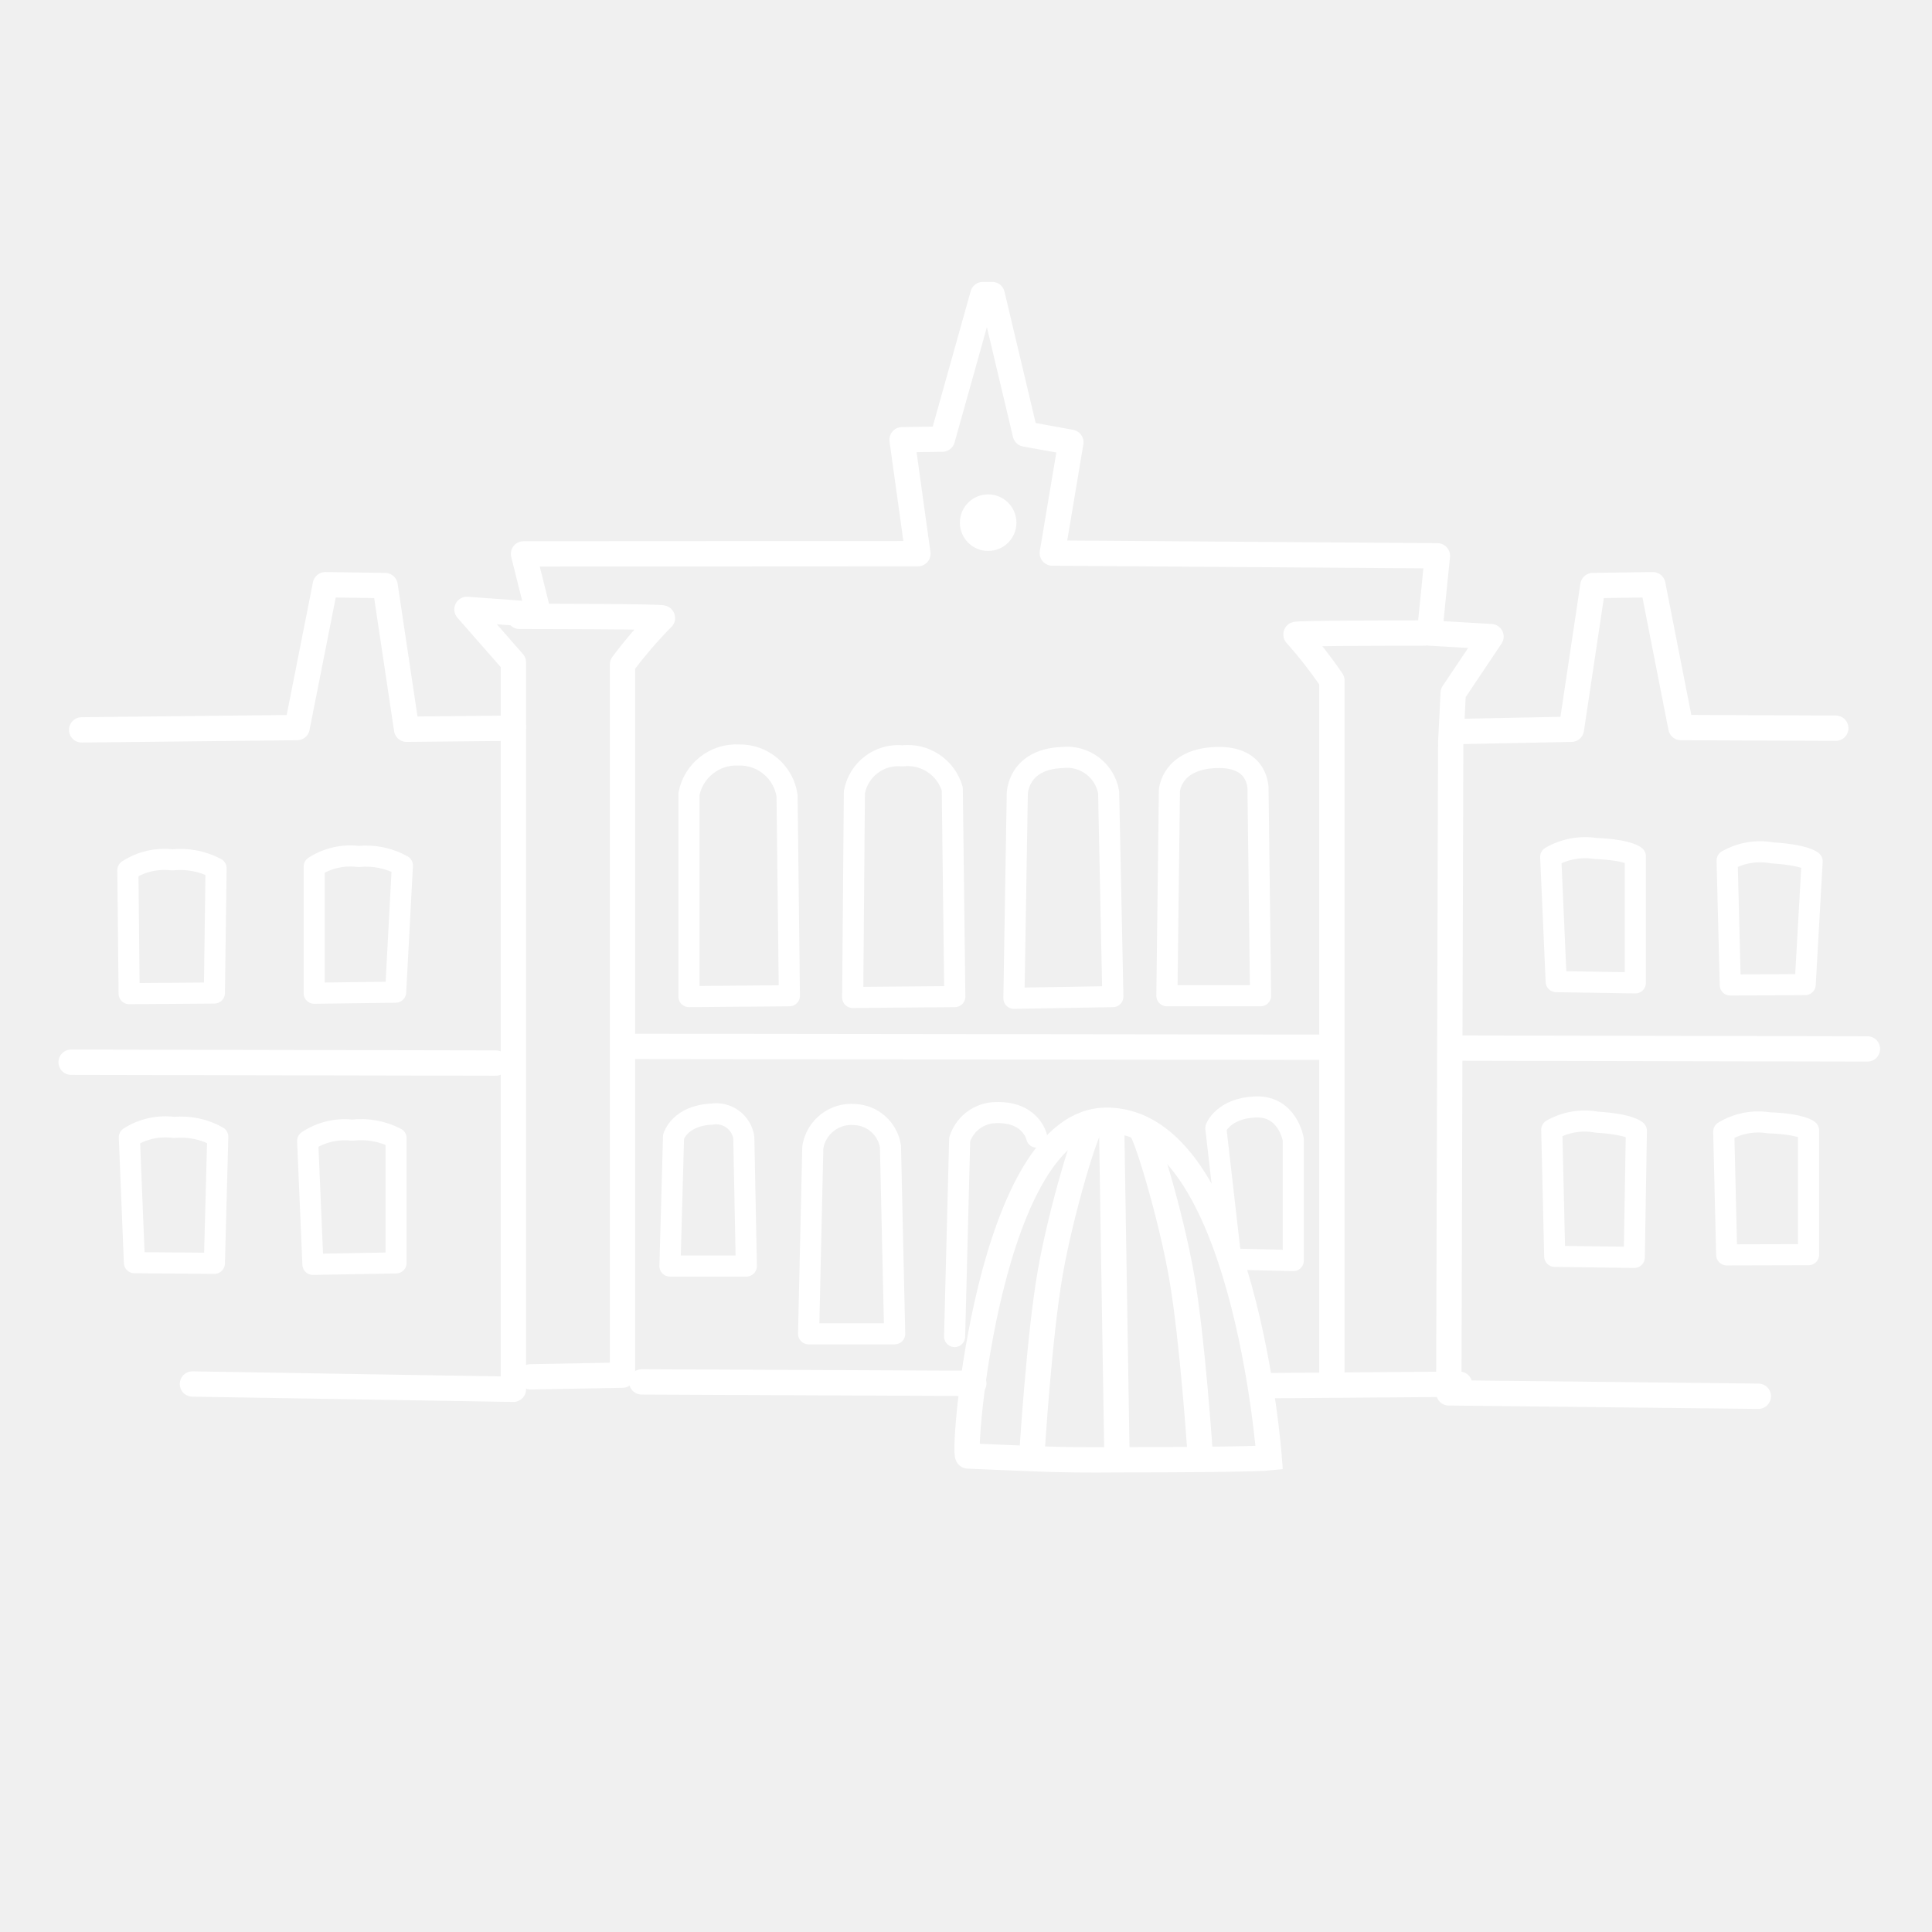
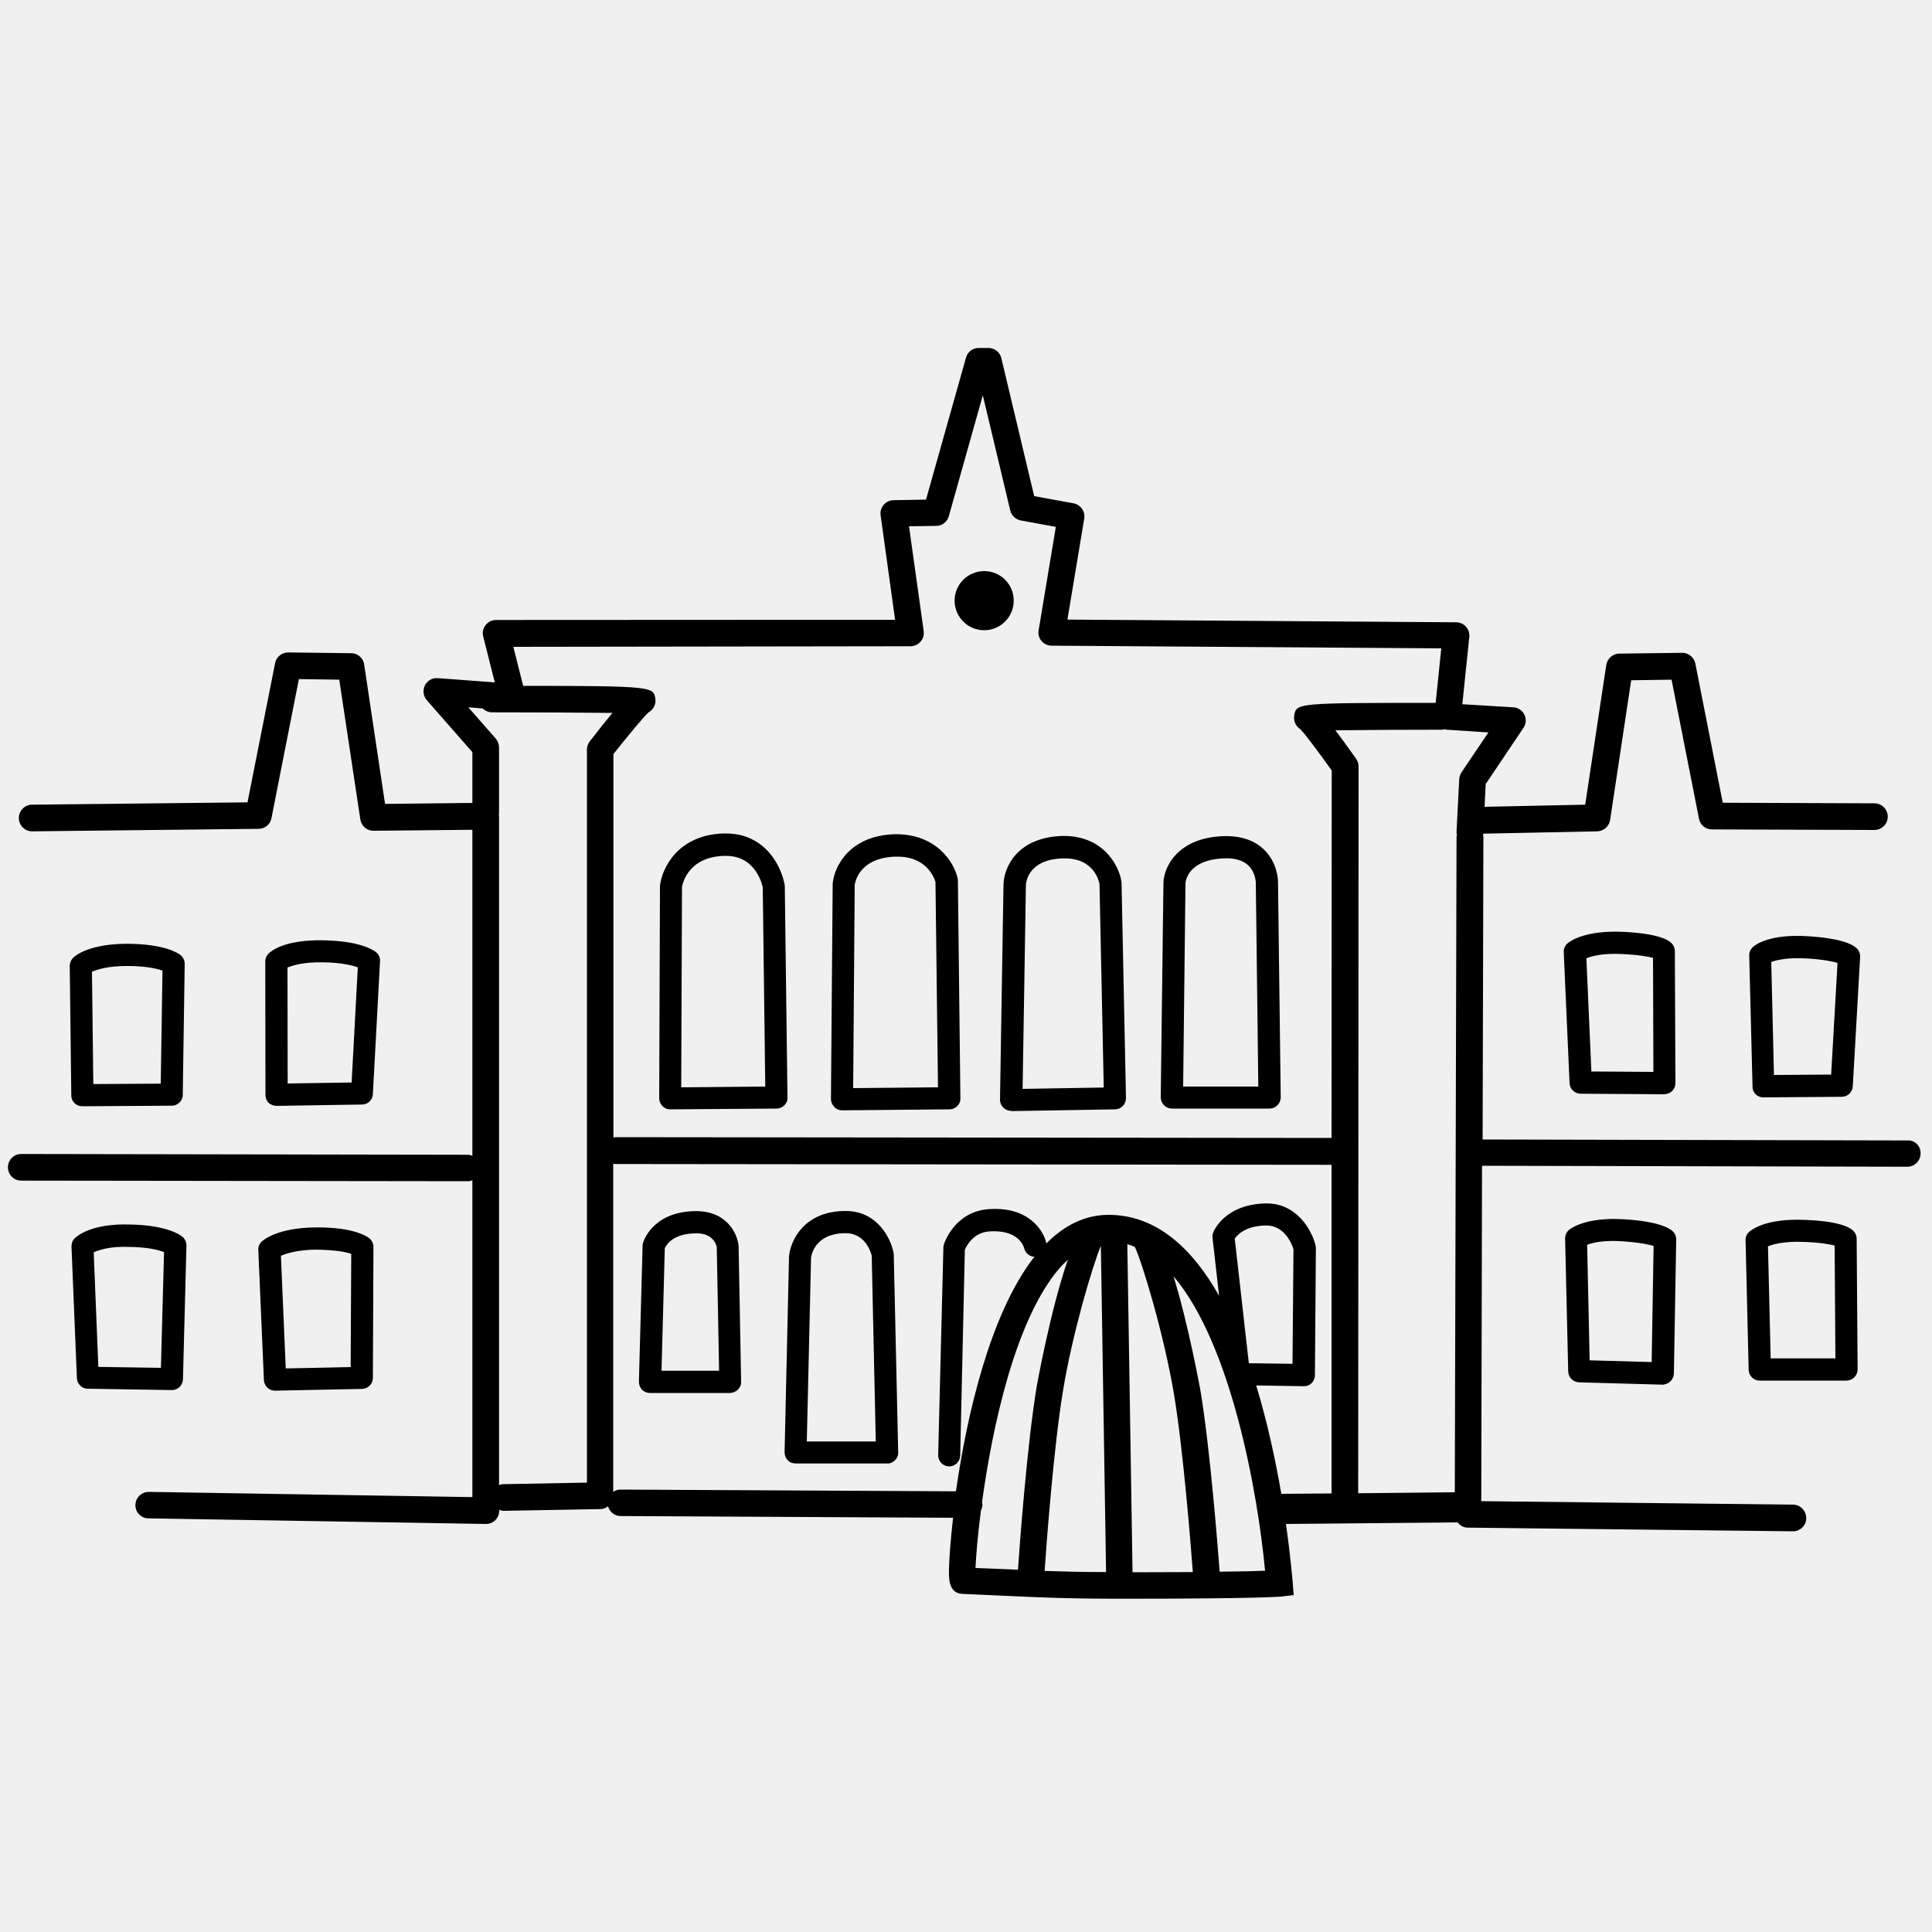
- <svg xmlns="http://www.w3.org/2000/svg" id="Layer_1" data-name="Layer 1" viewBox="0 0 91.56 91.56">
-   <defs>
-     <style>.cls-1,.cls-3,.cls-4{fill:none;stroke:#fff;}.cls-1,.cls-3{stroke-linecap:round;stroke-linejoin:round;}.cls-1,.cls-4{stroke-width:1.2px;}.cls-2{fill:#fff;}.cls-4{stroke-miterlimit:10;}</style>
-   </defs>
-   <polyline class="cls-1" points="3.87 34.59 14.08 34.48 15.42 27.71 18.25 27.75 19.27 34.56 24.33 34.51 24.33 65.84 9.12 65.59" />
-   <polyline class="cls-1" points="83.33 66.17 68.66 66.01 68.75 35.42" />
-   <polyline class="cls-1" points="24.33 34.38 24.33 31.39 22.13 28.88 25.53 29.13 24.81 26.25 43.5 26.24 42.75 20.84 44.66 20.81 46.58 13.96 47.02 13.96 48.59 20.57 50.75 20.96 49.87 26.21 68.12 26.34 67.75 30 70.66 30.17 68.87 32.84 68.75 35.22" />
-   <circle class="cls-2" cx="46.83" cy="24.77" r="1.34" />
-   <path class="cls-3" d="M32.65,47.23l0-9.6a2.29,2.29,0,0,1,2.36-1.85,2.26,2.26,0,0,1,2.29,1.93l.11,9.48Z" />
-   <path class="cls-3" d="M40.41,47.27l.08-9.72a2.11,2.11,0,0,1,2.28-1.73,2.2,2.2,0,0,1,2.36,1.57l.12,9.84Z" />
-   <path class="cls-3" d="M48.05,47.31l.16-9.68s0-1.65,2.13-1.73a2,2,0,0,1,2.2,1.65l.2,9.68Z" />
-   <path class="cls-3" d="M55.3,47.19l.12-9.72s.08-1.49,2.2-1.57,2,1.57,2,1.57l.12,9.72Z" />
-   <path class="cls-1" d="M24.62,29.21s7,0,6.77.08a21.54,21.54,0,0,0-1.89,2.2V65.17l-4.36.08" />
-   <line class="cls-1" x1="30.41" y1="65.49" x2="46.15" y2="65.56" />
-   <line class="cls-1" x1="59.91" y1="65.67" x2="69.17" y2="65.6" />
-   <path class="cls-3" d="M31.75,60l.17-6.13s.28-1,1.81-1.07a1.32,1.32,0,0,1,1.52,1.12L35.37,60Z" />
-   <path class="cls-3" d="M58.33,59.67l-.71-6.21s.35-.94,1.88-1S61.29,54,61.29,54l0,5.74Z" />
-   <path class="cls-3" d="M38.32,63.21l.2-8.84a1.85,1.85,0,0,1,2-1.55,1.79,1.79,0,0,1,1.68,1.51l.2,8.88Z" />
-   <path class="cls-3" d="M45.24,63.34,45.48,54A1.83,1.83,0,0,1,47,52.74c1.85-.16,2.13,1.15,2.13,1.15" />
-   <path class="cls-1" d="M67.5,30s-6.29,0-6.08.07a21.85,21.85,0,0,1,1.7,2.18V65.37" />
-   <line class="cls-1" x1="3.37" y1="50.34" x2="23.5" y2="50.38" />
-   <line class="cls-1" x1="68.83" y1="49.67" x2="88.5" y2="49.71" />
-   <line class="cls-1" x1="62.99" y1="49.63" x2="30.17" y2="49.59" />
-   <path class="cls-4" d="M45.87,69c-.3,0,1-15.91,6.57-15.91,6.53,0,7.71,16,7.71,16s-.8.09-7.06.09C49.87,69.21,48.9,69.12,45.87,69Z" />
-   <path class="cls-1" d="M51.77,53.26c-.24,0-1.48,4.09-2,7.07s-.86,8.49-.86,8.49" />
-   <line class="cls-1" x1="52.68" y1="53.26" x2="52.93" y2="68.78" />
-   <path class="cls-1" d="M54,53.43c.24,0,1.48,4.09,2,7.07s.88,8.45.88,8.45" />
-   <path class="cls-3" d="M6.37,59.84,6.13,53.9a3.18,3.18,0,0,1,2.12-.47,3.54,3.54,0,0,1,2.07.44l-.16,6Z" />
-   <path class="cls-3" d="M14.83,59.92l-.25-5.85a3.17,3.17,0,0,1,2.11-.51,3.6,3.6,0,0,1,2.08.38l0,5.91Z" />
-   <path class="cls-3" d="M14.89,47.07v-6A3.15,3.15,0,0,1,17,40.59a3.51,3.51,0,0,1,2.07.43l-.32,6Z" />
-   <path class="cls-3" d="M6.12,47.09l-.06-5.85a3.17,3.17,0,0,1,2.1-.49,3.63,3.63,0,0,1,2.08.4l-.08,5.91Z" />
-   <path class="cls-3" d="M73.68,59.54l-.14-6a3.16,3.16,0,0,1,2.13-.36c1.6.1,1.88.41,1.88.41l-.1,6Z" />
-   <path class="cls-3" d="M73.75,46.52l-.26-5.91a3.28,3.28,0,0,1,2.13-.4c1.59.07,1.88.37,1.88.37l0,6Z" />
-   <path class="cls-3" d="M82,46.68l-.15-5.9A3.18,3.18,0,0,1,84,40.42c1.59.1,1.88.4,1.88.4l-.33,5.84Z" />
-   <path class="cls-3" d="M81.83,59.47l-.14-5.84a3.15,3.15,0,0,1,2.13-.42c1.59.06,1.89.36,1.89.36l0,5.89Z" />
-   <polyline class="cls-1" points="87 34.51 79.66 34.48 78.33 27.71 75.49 27.75 74.47 34.56 69 34.67" />
+ <svg xmlns="http://www.w3.org/2000/svg" xml:space="preserve" viewBox="0 0 100 100">
+   <path d="M52.47 31.09a1.53 1.53 0 1 1-1.53-1.53c.85 0 1.53.68 1.53 1.53zM34.69 57.42l5.5-.04c.15 0 .3-.06.41-.17.11-.11.17-.26.16-.41l-.14-10.96c-.15-.95-.98-2.7-3.05-2.7h-.15c-2.31.09-3.14 1.75-3.26 2.69l-.04 11.01c0 .15.06.3.17.41.1.11.24.17.4.17-.01 0 0 0 0 0zm4.79-11.48.13 10.3-4.35.04.04-10.36c.01-.06.23-1.55 2.16-1.62h.1c1.59-.01 1.9 1.54 1.92 1.64zm4.11 11.53 5.55-.05c.15 0 .3-.06.41-.17.11-.11.17-.26.16-.41l-.13-11.28c0-.04-.01-.09-.02-.13-.19-.81-1.11-2.3-3.29-2.25-2.32.09-3.09 1.68-3.17 2.55l-.09 11.15c0 .15.06.3.17.41.1.12.25.18.41.18-.01 0-.01 0 0 0zm4.83-11.82.13 10.63-4.39.04.08-10.51c.01-.06.16-1.39 2.07-1.47h.13c1.48-.01 1.9 1.04 1.98 1.31zm3.93 11.86 5.37-.09c.15 0 .3-.07.4-.18.11-.11.16-.26.16-.41l-.23-11.17c-.12-.87-.97-2.46-3.12-2.39-2.36.1-2.99 1.71-2.99 2.55l-.18 11.1a.583.583 0 0 0 .58.58l.01.01zm4.56-11.75.22 10.53-4.2.07.17-10.52c0-.05.02-1.34 1.89-1.41h.12c1.55-.01 1.79 1.25 1.8 1.33zm9.21 11.45c.11-.11.17-.26.17-.41l-.14-11.14c0-.1-.02-1.01-.73-1.69-.51-.49-1.21-.72-2.12-.69-2.34.09-3.04 1.58-3.08 2.37l-.14 11.15a.583.583 0 0 0 .58.58h5.05c.15 0 .3-.06.41-.17zM61.36 45.7c.01-.12.16-1.2 1.98-1.27.56-.03.99.1 1.27.36.37.35.39.87.39.88l.13 10.57h-3.89l.12-10.54zM38.2 71.92c.11-.11.17-.26.16-.41l-.13-7.02c-.06-.65-.63-1.87-2.34-1.8-2.14.07-2.59 1.58-2.61 1.65-.01.05-.02.09-.02.14l-.19 7.03c0 .15.05.3.16.42.11.11.26.17.41.17h4.15a.6.6 0 0 0 .41-.18zm-3.79-7.32c.09-.18.42-.73 1.53-.76.95-.06 1.14.58 1.16.72l.12 6.39h-2.98l.17-6.35zm11.92 10.98c.11-.11.17-.26.16-.41l-.23-10.28c-.13-.76-.83-2.21-2.49-2.21-2.13 0-2.85 1.5-2.93 2.34l-.23 10.15c0 .15.06.3.16.41s.26.17.41.17h4.74c.15.01.3-.06.41-.17zm-4.35-10.49c.01-.05.15-1.26 1.79-1.26 1.09 0 1.34 1.13 1.35 1.17l.21 9.61h-3.57l.22-9.52zm-32.51 6.3.18-6.92c0-.17-.07-.34-.2-.45-.12-.1-.81-.61-2.74-.64-1.95-.06-2.7.58-2.83.7-.12.11-.18.27-.18.44l.28 6.81c.01.3.26.55.56.55l4.35.07h.01c.3 0 .56-.24.57-.56zm-4.62-6.57c.27-.12.85-.32 1.83-.28.98.01 1.54.16 1.81.27l-.16 5.99-3.24-.05-.24-5.93zm9.41 7.16 4.48-.09c.31-.01.56-.26.56-.57l.03-6.78c0-.17-.08-.34-.22-.45-.12-.1-.8-.56-2.66-.56h-.1c-1.96.02-2.68.62-2.81.74-.12.11-.18.27-.17.44l.29 6.72a.572.572 0 0 0 .6.55zm2.11-7.3c1.02.02 1.54.12 1.81.22l-.03 5.86-3.36.07-.25-5.83c.28-.12.84-.31 1.83-.32zm-2.05-7.44 4.42-.07c.3 0 .55-.24.56-.54l.37-6.87a.557.557 0 0 0-.2-.47c-.12-.1-.81-.59-2.74-.62-2.01-.04-2.7.56-2.82.68a.56.56 0 0 0-.18.42l.01 6.91c0 .15.06.3.17.41.11.09.25.15.41.15zm2.4-7.43c.96.01 1.52.16 1.8.26l-.32 5.96-3.31.05-.01-6c.27-.11.82-.29 1.84-.27zM4.26 57.26l4.63-.03c.31 0 .57-.25.57-.56l.1-6.78c0-.18-.08-.34-.21-.45-.12-.1-.81-.58-2.75-.59h-.02c-1.94 0-2.67.6-2.79.72-.11.11-.18.26-.18.42l.08 6.71c0 .31.25.56.57.56zM6.58 50h.02c.97 0 1.53.14 1.81.24l-.09 5.85-3.49.02-.07-5.81c.26-.12.82-.3 1.82-.3zm79.88 21.5c.11-.11.17-.25.18-.4l.12-6.94c0-.15-.05-.29-.15-.4-.18-.19-.75-.54-2.54-.65-1.95-.12-2.72.44-2.86.55-.13.11-.2.28-.2.45l.16 6.88c.01.3.25.55.56.56l4.33.12h.02c.13-.01.27-.07.38-.17zm-4.31-7.07c.28-.11.86-.25 1.83-.18.9.06 1.39.17 1.61.24l-.1 6.01-3.21-.09-.13-5.98zm4.4-7.96c.11-.11.17-.25.17-.41l-.03-6.84a.56.56 0 0 0-.17-.4c-.18-.19-.76-.51-2.55-.59-1.95-.08-2.71.49-2.84.6a.57.57 0 0 0-.19.46l.3 6.77c.01.3.26.55.57.55l4.33.03c.16-.01.31-.07.41-.17zm-4.44-6.87c.28-.11.84-.27 1.83-.22.9.04 1.39.14 1.62.2l.02 5.9-3.21-.02-.26-5.86zm9.16 7.2 4.06-.03c.3 0 .55-.24.57-.54l.38-6.7a.579.579 0 0 0-.16-.43c-.18-.19-.75-.53-2.53-.64-1.97-.13-2.72.43-2.85.55a.56.56 0 0 0-.2.45l.17 6.77c-.01.32.24.57.56.57-.01 0 0 0 0 0zm2.24-7.19c.88.05 1.36.16 1.6.23l-.33 5.78-2.96.02-.14-5.85c.28-.1.86-.24 1.83-.18zm-2.43 21.85h4.49a.583.583 0 0 0 .58-.58l-.05-6.77a.56.56 0 0 0-.17-.4c-.19-.19-.76-.51-2.55-.57-1.96-.08-2.71.5-2.84.62-.13.11-.2.27-.19.44l.16 6.7c.01.31.26.56.57.56zm2.26-7.18c.9.03 1.39.13 1.62.19l.04 5.84h-3.35l-.14-5.8c.27-.11.85-.27 1.83-.23zm6.07-4.58c0 .38-.31.69-.69.69l-22.01-.05-.04 17.36 16.14.18c.38 0 .68.32.68.7 0 .38-.31.68-.69.68h-.01l-16.82-.19c-.22 0-.4-.11-.52-.27l-8.89.08c.24 1.67.33 2.84.35 3.02l.05.66-.66.08c-.04 0-1.05.11-8.18.11-2.8 0-4.11-.06-6.1-.15-.64-.03-1.35-.06-2.2-.1-.73-.03-.71-.82-.7-1.29.01-.54.08-1.48.21-2.65l-17.21-.09c-.31 0-.56-.21-.65-.5-.11.08-.24.14-.38.14l-5 .09h-.01c-.08 0-.16-.02-.24-.05v.04c0 .18-.07.36-.2.49s-.3.2-.48.2h-.01l-17.46-.29c-.38 0-.69-.31-.68-.69a.69.69 0 0 1 .69-.68h.01l16.74.27v-16.4c-.08.04-.17.05-.27.05L1.1 61.11c-.38 0-.69-.31-.69-.69 0-.38.31-.69.69-.69l23.08.04c.09 0 .19.02.27.05V42.95l-5.11.05h-.01c-.34 0-.63-.25-.68-.59l-1.09-7.23-2.09-.03-1.42 7.2c-.06.32-.34.55-.67.55l-11.7.13h-.01a.69.69 0 0 1-.01-1.38l11.15-.12 1.43-7.21c.06-.32.35-.55.68-.55h.01l3.25.04c.34 0 .62.25.67.59l1.08 7.21 4.52-.05v-2.63l-2.36-2.69a.704.704 0 0 1-.1-.76c.13-.25.38-.4.67-.38l2.95.22-.6-2.38a.67.67 0 0 1 .13-.59c.13-.17.33-.26.54-.26l20.65-.01-.75-5.41c-.03-.19.03-.39.16-.54a.67.67 0 0 1 .51-.24l1.68-.03L50 18.51c.08-.3.35-.5.66-.5h.5c.32 0 .6.22.67.53l1.7 7.14 2.03.37c.37.07.62.42.56.79l-.87 5.23 20.12.14c.19 0 .38.08.51.23.13.14.19.34.17.53l-.36 3.48 2.63.16a.682.682 0 0 1 .53 1.07l-1.95 2.9-.06 1.18 5.21-.11 1.09-7.23c.05-.33.33-.58.67-.59l3.25-.04h.01c.33 0 .61.23.68.55l1.42 7.21 7.85.03c.38 0 .69.31.69.69 0 .38-.31.69-.69.69l-8.41-.03c-.33 0-.61-.23-.67-.55l-1.42-7.2-2.09.03-1.09 7.23c-.05.33-.33.58-.67.59l-5.89.12c0 .02-.01.04-.02.07.01.04.02.07.02.11l-.04 15.65 22.01.05c.36-.02.67.29.66.67zM74.89 37.77c-.04 0-.07-.02-.1-.03-.05.01-.09.03-.14.03-1.66 0-4.05.01-5.53.03.28.37.63.85 1.07 1.47.08.12.13.25.13.4l-.02 37.62 5-.05.09-33.93c0-.04.02-.08.02-.11-.01-.05-.03-.1-.02-.16l.14-2.72c.01-.12.05-.24.12-.35l1.39-2.06-2.15-.14zm-48.32-4.29.51 2.02c6.73 0 6.74.05 6.84.66.05.29-.1.57-.35.71-.24.21-1.09 1.24-1.82 2.16v19.85c.03 0 .06-.02.09-.02l37.08.04.01-19.02c-.65-.91-1.4-1.92-1.63-2.14a.706.706 0 0 1-.31-.71c.11-.64.13-.65 7.32-.65l.29-2.82-20.17-.14c-.2 0-.39-.09-.52-.24a.666.666 0 0 1-.15-.56l.89-5.35-1.81-.33a.698.698 0 0 1-.55-.52l-1.42-5.96-1.76 6.26c-.08.29-.35.5-.65.5l-1.41.02.76 5.42a.692.692 0 0 1-.68.79l-20.56.03zm5.13 3.42c-1.65-.02-4.35-.03-6.23-.03-.19 0-.36-.08-.49-.2l-.74-.06 1.42 1.62a.7.7 0 0 1 .17.45v3.43c0 .03-.01.05-.01.07 0 .02.01.04.01.07v34.62c.07-.03.14-.05.23-.05l4.32-.08V38.8c0-.15.05-.3.14-.42.49-.63.87-1.11 1.18-1.48zm20.38 44.32.61.03c.09-1.32.47-6.47.97-9.49.01-.06.72-4 1.61-6.55-.14.13-.28.26-.42.42-2.3 2.65-3.5 8.29-4.02 12.13.01.04.02.08.02.13 0 .11-.04.22-.08.31-.17 1.31-.25 2.37-.28 2.96.59.02 1.11.04 1.59.06zm6.27-16.82.27 16.98c1.23 0 2.26-.01 3.12-.01-.11-1.47-.5-6.35-.97-9.18-.53-3.16-1.66-6.87-2.03-7.65-.13-.06-.26-.11-.39-.14zm-3.33 7.59c-.48 2.89-.86 7.97-.95 9.32.93.03 1.89.06 3.18.06l-.27-16.89c-.43 1.04-1.47 4.52-1.96 7.51zm10.46 9.31c-.38-4.05-1.76-11.75-4.74-15.24.78 2.52 1.38 5.84 1.39 5.89.5 2.98.89 8 1 9.4 1.16-.01 1.89-.03 2.35-.05zm-.84-10.74 2.26.03.05-5.93c-.08-.26-.45-1.23-1.41-1.23h-.05c-1.03.03-1.44.48-1.58.68l.73 6.45zm1.68 6.76 2.6-.02V60.29l-37.09-.04c-.03 0-.06-.01-.09-.02v16.99c.11-.07.22-.12.36-.12l17.38.09c.55-3.85 1.75-9.19 4.06-12.14a.574.574 0 0 1-.53-.44c-.02-.1-.3-.99-1.83-.87-.81.07-1.15.74-1.24.95l-.24 10.65c-.01.31-.26.56-.57.56h-.01a.572.572 0 0 1-.56-.59l.27-10.75c0-.05.01-.11.03-.16.02-.07.55-1.66 2.26-1.81 2.08-.18 2.9 1.08 3.04 1.77.91-.92 1.98-1.48 3.22-1.48 2.49 0 4.34 1.75 5.72 4.19l-.34-3c-.01-.09 0-.18.03-.26.02-.06.56-1.45 2.67-1.52 1.65-.06 2.44 1.39 2.63 2.16.01.05.02.09.02.14l-.05 6.59c0 .15-.06.3-.17.41a.55.55 0 0 1-.4.16h-.01l-2.46-.04c.59 1.94 1.01 3.92 1.3 5.61z" />
</svg>
